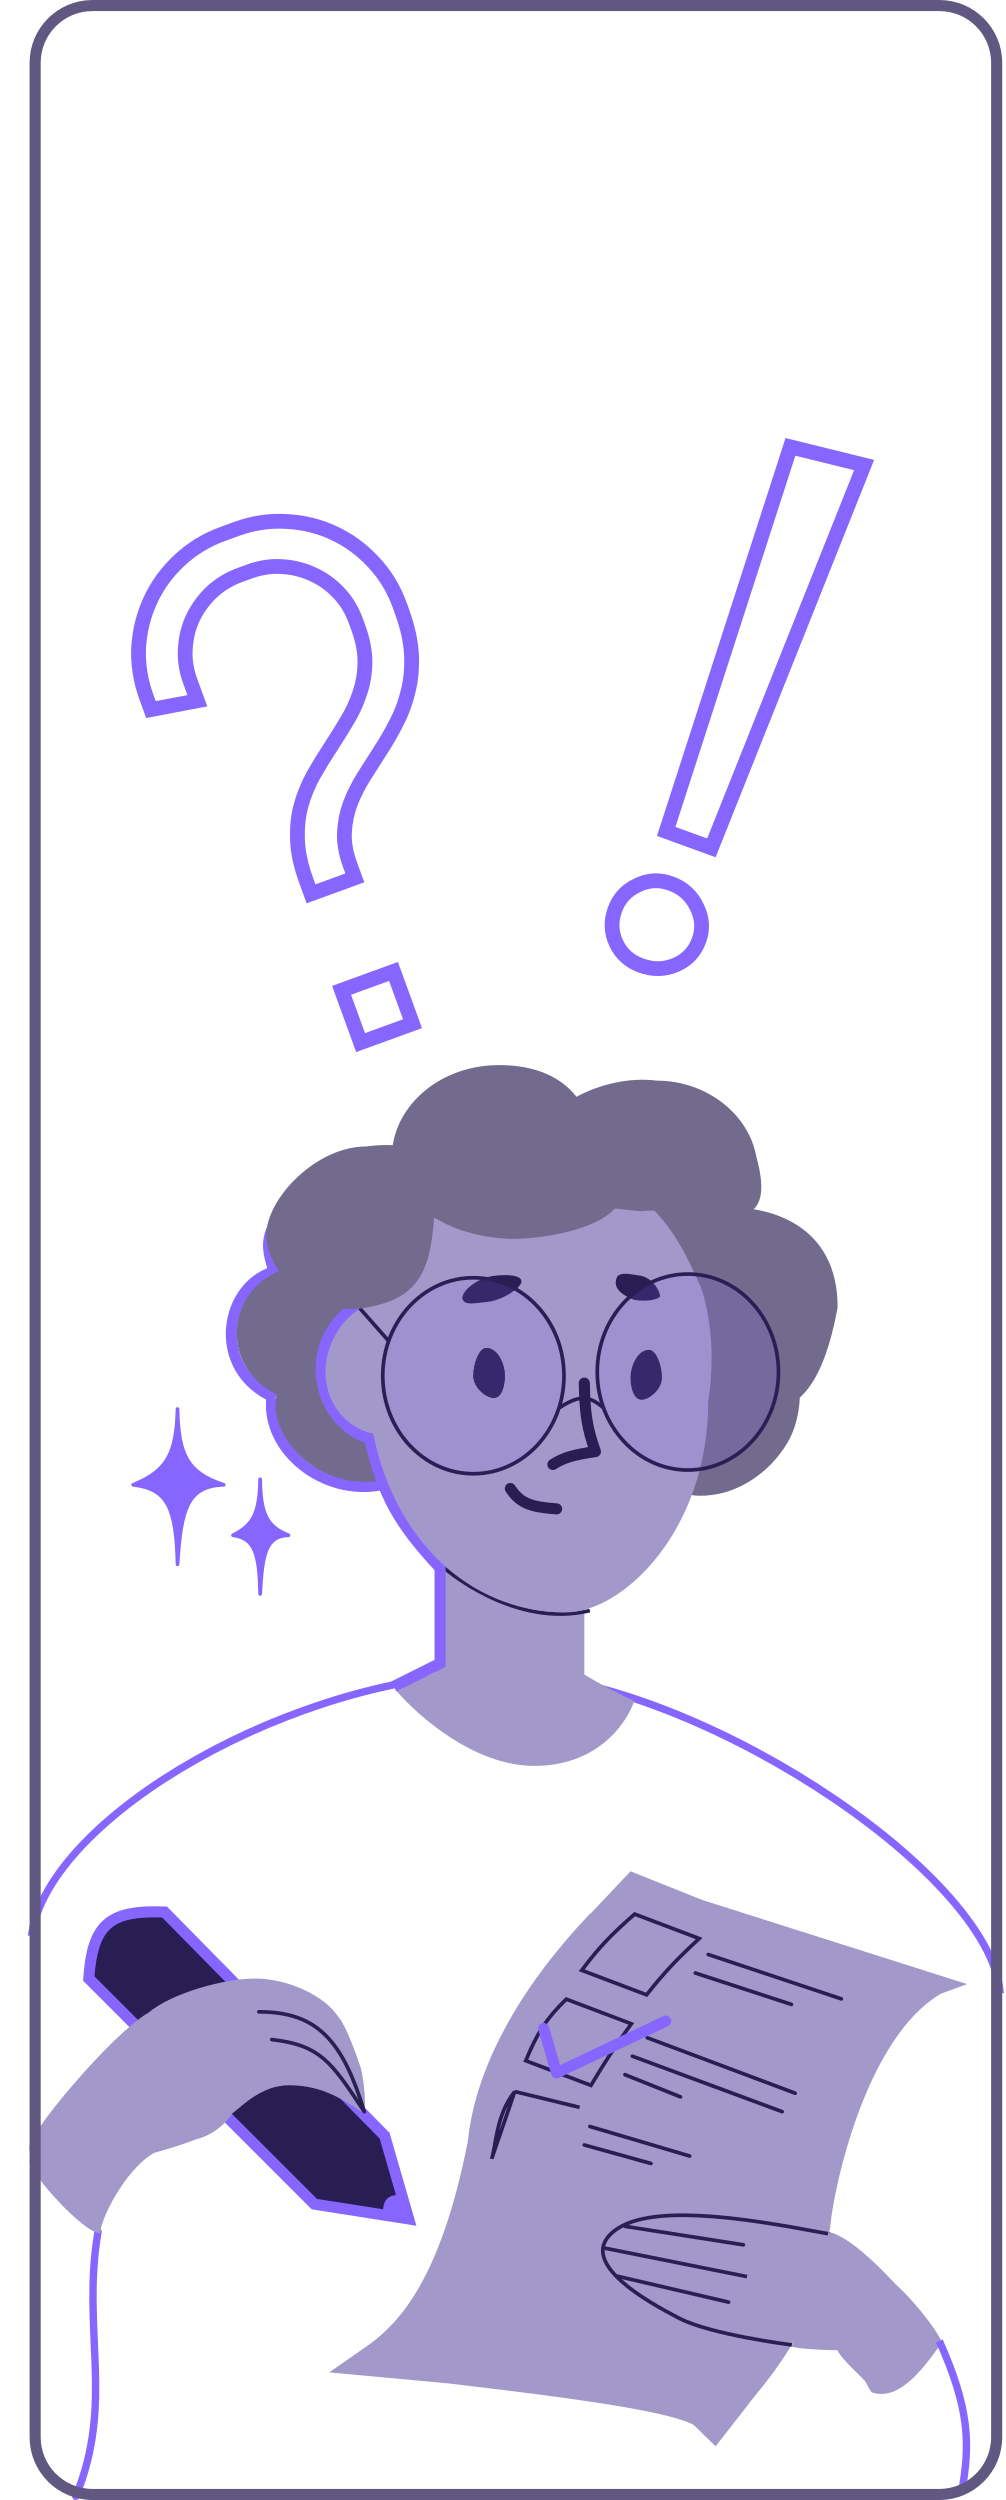
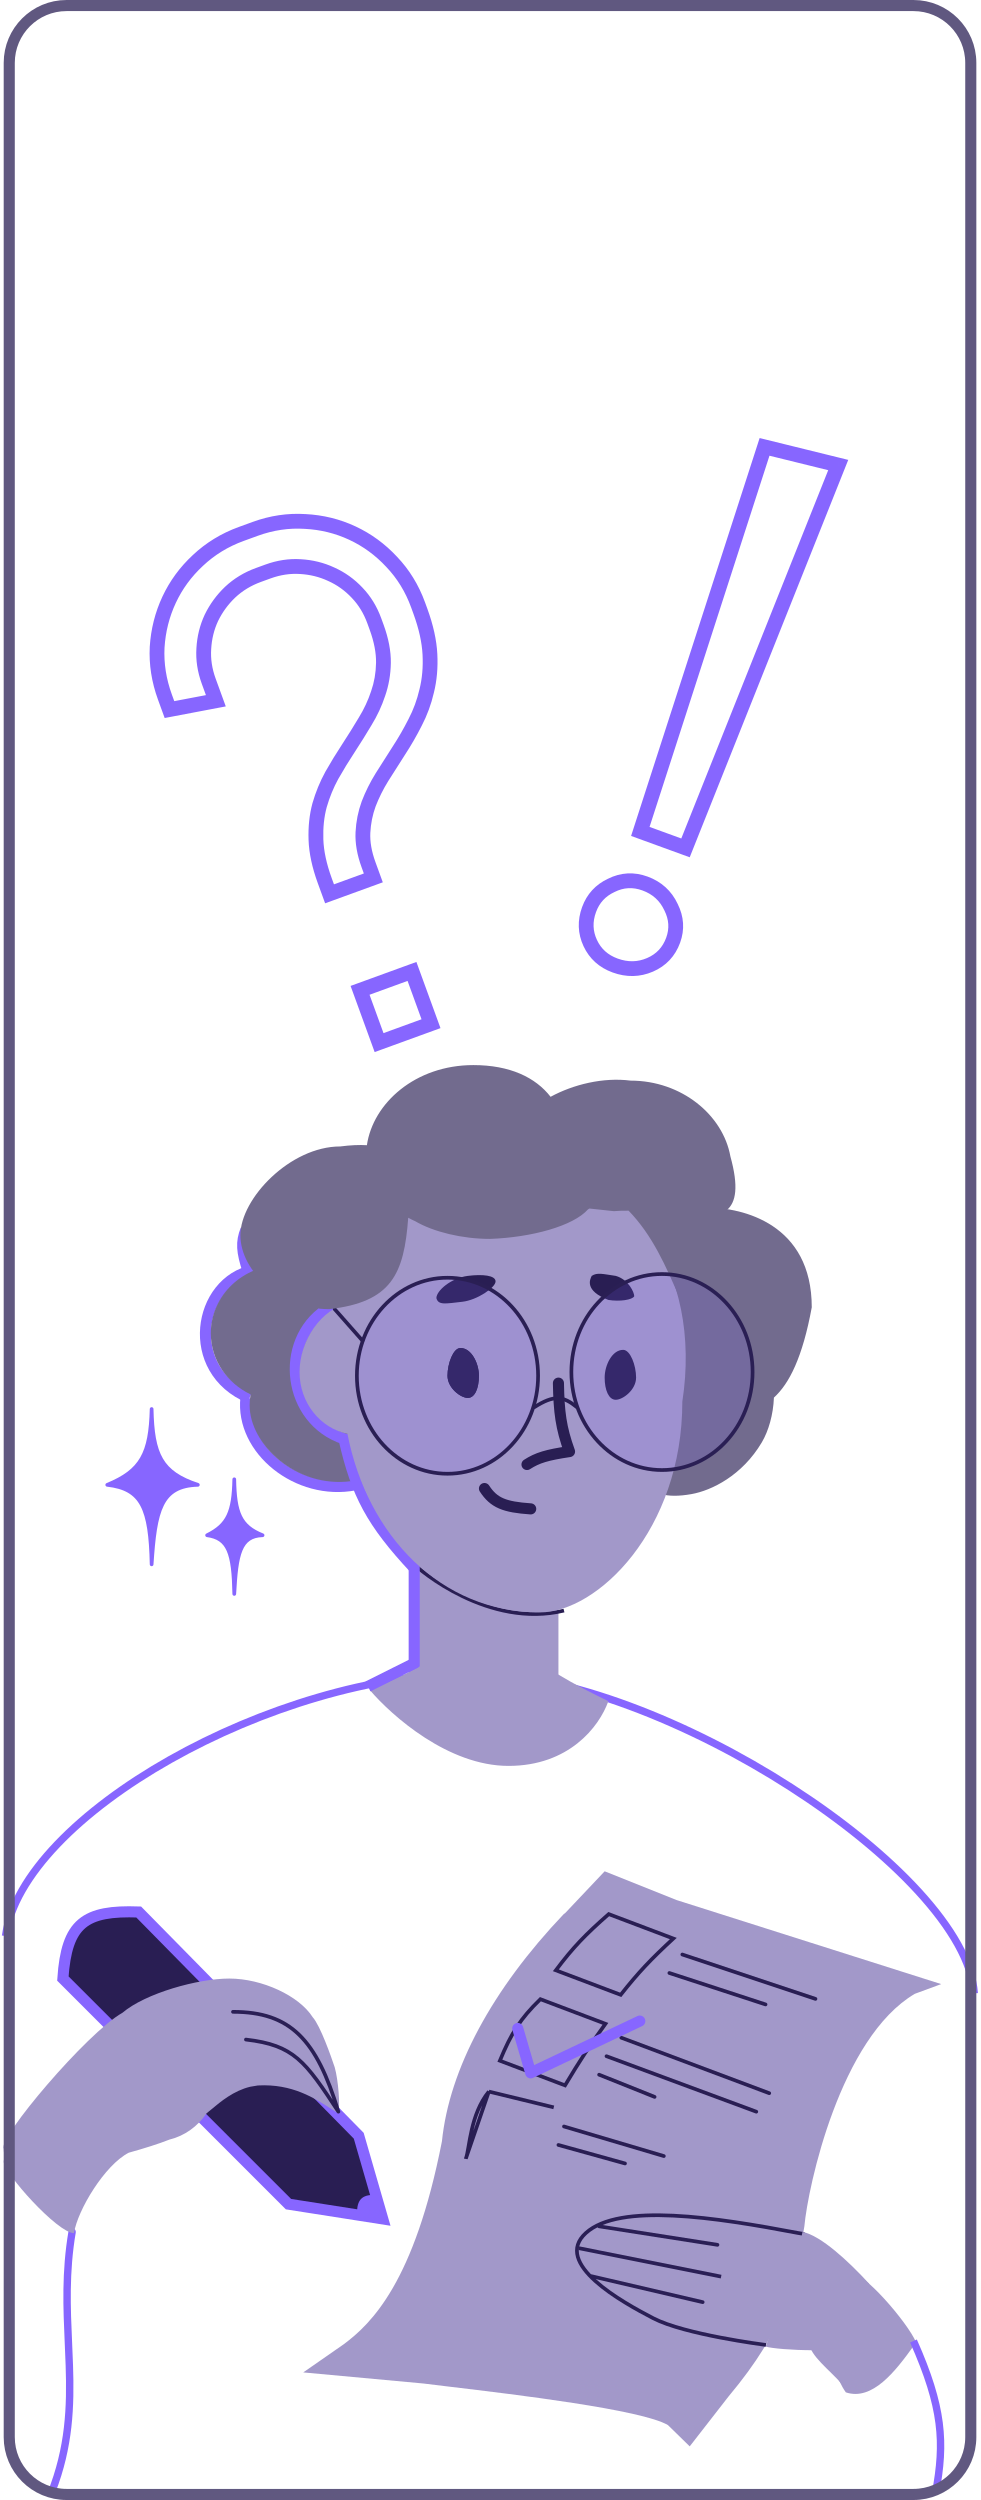
- <svg xmlns="http://www.w3.org/2000/svg" width="272" height="676" viewBox="0 0 272 676" fill="none">
-   <path d="M74 343.5C72.386 338.397 72.138 335.951 73.5 332.5" stroke="#8766FF" stroke-width="3" />
-   <path d="M103 401.5C87.5 404.5 72 392 73.5 378" stroke="#8766FF" stroke-width="3" />
-   <path d="M74.5 378C56.5 370.5 60.5 346.5 75.5 343.5" stroke="#8766FF" stroke-width="3" />
-   <path fill-rule="evenodd" clip-rule="evenodd" d="M216.267 377.907C220.401 374.166 224.017 367.043 226.5 353.5C226.5 331 207.941 326.5 198 326.5C188.059 326.5 185.5 340.5 189 354.5C190.059 358.734 190.427 362.446 190.658 365.677C184.934 373.497 180 384.839 180 390C180 398.284 180 406.5 194 404C199.414 403.033 207.682 399 213 390C214.817 386.925 216.092 382.509 216.267 377.907ZM102.911 362.28C102.97 361.694 103 361.1 103 360.5C103 350.283 94.27 342 83.5 342C72.73 342 64 350.283 64 360.5C64 367.736 68.379 374.002 74.76 377.042C74.589 378.006 74.5 378.994 74.5 380C74.5 390.493 87 402.5 102 400.5C113.322 400.5 116 390.493 116 380C116 371.929 110.57 365.033 102.911 362.28Z" fill="#726B8E" />
-   <path d="M119 424C107.601 411.748 103.4 404.099 100 389" stroke="#8766FF" stroke-width="3" />
-   <path d="M8.5 523.5C13 491 80.5 452.456 135 452.456C185.847 452.456 267.99 505.861 270.444 539H270.5" stroke="#8766FF" stroke-width="2" />
-   <rect x="119" y="416" width="39" height="45" fill="#A298C9" />
-   <ellipse cx="179" cy="325" rx="13" ry="10" fill="#726B8E" />
-   <path fill-rule="evenodd" clip-rule="evenodd" d="M44.5 517L104 577.5L110.5 600L85 596L24 535C23.5 523.5 29 514.5 44.5 517C44.5 517 44.5 517 44.5 517Z" fill="#291E53" />
-   <path d="M110 599.5C106.134 599.5 108 599 103.5 599C103.5 595.686 104.134 593.5 108 593.5C110 597 109 597.5 110 599.5Z" fill="#8766FF" />
-   <path d="M26.262 600.279C26.259 600.306 26.233 601.946 26.065 601.946" stroke="#EEEAFC" stroke-linecap="round" />
-   <path d="M26.5 603.5C22 630 31 649.5 20.5 675" stroke="#8766FF" stroke-width="2" stroke-linecap="round" />
-   <path d="M85 596L24 535C25.01 519.92 29.942 516.491 44.5 517L104 577.5L110.5 600L85 596Z" stroke="#8766FF" stroke-width="3" stroke-linecap="round" />
-   <path fill-rule="evenodd" clip-rule="evenodd" d="M74.641 564.26C75.345 564.168 76.043 564.051 76.734 563.909C86.046 563.406 92.028 567.297 97.01 570.537L97.01 570.538C97.516 570.867 98.012 571.189 98.5 571.5C99 569.475 98.5 562.475 97.5 558.975C96.587 556.237 93.591 547.687 91.555 545.456C87.877 539.644 77.829 535 69 535C60.559 535 46.331 538.953 40.09 544.268C30.576 549.596 6.234 578.352 8 581C8 581.901 8.17 582.762 8.48 583.552C8.172 583.784 8 584.093 8 584.5C8 587.538 22.582 603.839 27 603.839C27.991 597.559 35.36 585.392 41.817 582.091C46.047 580.912 49.955 579.686 52.812 578.546C56.929 577.547 60.475 574.966 62.851 571.439C63.26 571.128 63.735 570.73 64.272 570.28C66.627 568.307 70.181 565.331 74.641 564.26Z" fill="#A298C9" />
-   <path d="M254.716 633.395C254.481 633.725 254.242 634.058 254 634.395C249.102 641.217 242.863 649.278 235.716 646.895C233.216 643.395 231.716 637.985 231.716 634.395C231.716 630.805 234.126 615.395 237.716 615.395C239.716 613.395 252.5 628 254.716 633.395Z" fill="#A298C9" />
-   <path d="M254 633C262 651 262.5 660.5 260 674" stroke="#8766FF" stroke-width="2" />
-   <rect x="9.5" y="1.5" width="260" height="673" rx="15.5" stroke="#605880" stroke-width="3" />
-   <path fill-rule="evenodd" clip-rule="evenodd" d="M261.5 536.5L254.374 539.125C234.178 550.989 225.482 591.198 224.5 602C222 617.5 219.5 629.5 204 648L193.5 661.5L187.612 655.748C180.64 651.577 146.039 647.448 128.81 645.391C125.735 645.024 123.213 644.723 121.5 644.5L89 641.5L99.973 633.867C107.46 628.284 119.077 616.988 126.5 579L126.5 578.998C128.501 559.499 140.001 537.999 159.5 517.5C159.579 517.453 159.663 517.409 159.753 517.367L170.5 506L189.926 513.77L261.5 536.5Z" fill="#A298C9" />
-   <path d="M188 533.5L214 542" stroke="#291E53" stroke-linecap="round" stroke-linejoin="round" />
-   <path d="M175 551L215 566" stroke="#291E53" stroke-linecap="round" stroke-linejoin="round" />
-   <path d="M171 556L211.5 571" stroke="#291E53" stroke-linecap="round" stroke-linejoin="round" />
-   <path d="M169 561L184 567" stroke="#291E53" stroke-linecap="round" stroke-linejoin="round" />
-   <path d="M159.5 575L186.5 583" stroke="#291E53" stroke-linecap="round" stroke-linejoin="round" />
-   <path d="M158 580L176 585" stroke="#291E53" stroke-linecap="round" stroke-linejoin="round" />
-   <path d="M169 602L201 607" stroke="#2A1F55" stroke-linecap="round" stroke-linejoin="round" />
-   <path d="M167 615.5L197 622.5" stroke="#2A1F55" stroke-linecap="round" stroke-linejoin="round" />
-   <path d="M213.638 634.012C213.638 634.012 192.14 631.264 183.67 626.869C175.201 622.474 156.309 612.035 165.429 603.794C174.55 595.552 200.414 599.559 222.759 603.794L224 604" stroke="#2A1F55" stroke-linecap="square" stroke-linejoin="round" />
-   <path d="M70 544C85.5 544 92.591 551.437 98.5 571C89.499 557.306 86.5 553 73.5 551.5" stroke="#2A1F55" stroke-linecap="round" stroke-linejoin="round" />
-   <path d="M242 617.5C242 623.575 232.799 635.5 227 635.5C221.201 635.5 215.5 635 214 634.5C216.5 628.5 222.5 611.5 224 603.5C229 604.5 236.5 611.5 242 617.5Z" fill="#A298C9" />
-   <path d="M241.837 633.002C241.837 636.316 238.366 644.5 234.5 644.5C231.5 641 225.837 636.816 225.837 633.502C225.837 630.188 230.971 627.002 234.837 627.002C238.703 627.002 241.837 629.688 241.837 633.002Z" fill="#A298C9" />
-   <path d="M164 608L201.5 615.5" stroke="#2A1F55" stroke-linecap="square" stroke-linejoin="round" />
-   <path d="M157.298 532.767C161.983 526.527 165.286 523.119 171.604 517.574L189.066 524.181C182.945 529.84 179.647 533.31 174.834 539.403L157.298 532.767Z" stroke="#291E53" />
-   <path d="M142.159 557.215C145.264 549.743 147.659 545.879 153.12 540.58L170.711 547.236C166.177 553.5 163.713 557.331 159.786 563.884L142.159 557.215Z" stroke="#291E53" />
-   <path d="M139.185 565.56C136.677 568.632 135.372 572.432 134.577 575.827C134.197 577.452 133.936 578.973 133.714 580.27C133.698 580.361 133.683 580.451 133.667 580.54C133.439 581.867 133.239 583 132.964 583.686C132.962 583.691 132.962 583.693 132.962 583.693L139.185 565.56ZM139.185 565.56L156.736 569.829L139.185 565.56ZM132.962 583.693C132.962 583.693 132.962 583.693 132.962 583.693L132.962 583.693Z" stroke="#291E53" />
-   <path d="M191.5 528.5L227.5 540.5" stroke="#291E53" stroke-linecap="round" stroke-linejoin="round" />
-   <path d="M147 548.5L150.5 560.5L180 546.5" stroke="#8766FF" stroke-width="3" stroke-linecap="round" stroke-linejoin="round" />
-   <path d="M97.502 281.919L95.623 282.603L96.307 284.482L98.187 283.798L97.502 281.919ZM92.359 267.787L91.675 265.907L89.796 266.591L90.48 268.471L92.359 267.787ZM106.399 262.676L108.279 261.992L107.595 260.113L105.715 260.797L106.399 262.676ZM111.543 276.808L112.227 278.688L114.106 278.004L113.422 276.124L111.543 276.808ZM95.946 237.382L96.63 239.262L98.509 238.578L97.825 236.698L95.946 237.382ZM84.108 241.691L82.229 242.375L82.913 244.255L84.792 243.57L84.108 241.691ZM81.414 217.73L79.493 217.175L79.488 217.192L79.483 217.209L81.414 217.73ZM84.716 209.669L82.976 208.683L82.969 208.696L82.962 208.709L84.716 209.669ZM89.211 202.317L90.881 203.418L90.886 203.41L89.211 202.317ZM93.739 195.057L92.035 194.011L92.027 194.023L92.02 194.036L93.739 195.057ZM97.241 187.547L95.353 186.887L95.347 186.904L95.341 186.922L97.241 187.547ZM91.585 160.3L90.127 161.669L90.133 161.675L90.139 161.681L91.585 160.3ZM84.558 155.271L83.713 157.083L83.727 157.09L83.742 157.096L84.558 155.271ZM76.222 153.212L76.093 155.208L76.102 155.209L76.111 155.209L76.222 153.212ZM57.227 160.126L55.858 158.668L55.851 158.674L55.845 158.68L57.227 160.126ZM52.164 167.061L50.365 166.187L50.358 166.201L50.352 166.216L52.164 167.061ZM50.106 175.397L52.102 175.526L52.102 175.517L52.103 175.508L50.106 175.397ZM53.364 189.488L53.737 191.452L56.048 191.014L55.243 188.804L53.364 189.488ZM40.825 191.869L38.945 192.553L39.527 194.151L41.198 193.834L40.825 191.869ZM37.491 175L35.495 174.873L35.494 174.886L35.493 174.9L37.491 175ZM48.497 151.56L49.858 153.026L49.863 153.021L49.869 153.016L48.497 151.56ZM77.495 141.006L77.369 143.002L77.382 143.002L77.395 143.003L77.495 141.006ZM100.902 151.92L99.436 153.281L99.445 153.291L99.454 153.3L100.902 151.92ZM110.382 186.818L108.441 186.333L108.437 186.35L108.433 186.367L110.382 186.818ZM107.247 195.337L105.475 194.409L105.468 194.422L105.462 194.436L107.247 195.337ZM102.852 202.964L101.178 201.871L101.17 201.882L101.163 201.894L102.852 202.964ZM98.291 210.132L96.606 209.055L96.598 209.067L96.59 209.08L98.291 210.132ZM94.689 217.367L92.822 216.649L92.815 216.666L92.809 216.684L94.689 217.367ZM99.382 281.235L94.238 267.103L90.48 268.471L95.623 282.603L99.382 281.235ZM93.043 269.666L107.083 264.556L105.715 260.797L91.675 265.907L93.043 269.666ZM104.52 263.36L109.663 277.493L113.422 276.124L108.279 261.992L104.52 263.36ZM110.859 274.929L96.819 280.039L98.187 283.798L112.227 278.688L110.859 274.929ZM95.262 235.503L83.424 239.812L84.792 243.57L96.63 239.262L95.262 235.503ZM85.987 241.007L84.685 237.428L80.926 238.796L82.229 242.375L85.987 241.007ZM84.685 237.428C83.268 233.536 82.535 230.051 82.431 226.958L78.434 227.091C78.555 230.706 79.403 234.613 80.926 238.796L84.685 237.428ZM82.431 226.958C82.325 223.775 82.637 220.877 83.345 218.251L79.483 217.209C78.658 220.268 78.316 223.567 78.434 227.091L82.431 226.958ZM83.336 218.285C84.125 215.555 85.171 213.005 86.47 210.629L82.962 208.709C81.515 211.352 80.36 214.175 79.493 217.175L83.336 218.285ZM86.456 210.655C87.869 208.162 89.344 205.75 90.881 203.418L87.541 201.217C85.953 203.625 84.432 206.114 82.976 208.683L86.456 210.655ZM90.886 203.41C92.501 200.935 94.026 198.491 95.459 196.079L92.02 194.036C90.617 196.397 89.123 198.793 87.536 201.224L90.886 203.41ZM95.444 196.104C97.001 193.567 98.235 190.923 99.141 188.173L95.341 186.922C94.536 189.367 93.435 191.73 92.035 194.011L95.444 196.104ZM99.129 188.208C100.121 185.374 100.635 182.387 100.682 179.258L96.682 179.199C96.642 181.921 96.196 184.48 95.353 186.887L99.129 188.208ZM100.682 179.258C100.73 176.034 100.054 172.582 98.723 168.925L94.964 170.293C96.172 173.611 96.721 176.572 96.682 179.199L100.682 179.258ZM98.723 168.925L98.088 167.182L94.33 168.55L94.964 170.293L98.723 168.925ZM98.088 167.182C96.932 164.004 95.249 161.24 93.031 158.918L90.139 161.681C91.948 163.575 93.349 165.854 94.33 168.55L98.088 167.182ZM93.043 158.931C90.829 156.574 88.271 154.74 85.374 153.445L83.742 157.096C86.141 158.169 88.267 159.688 90.127 161.669L93.043 158.931ZM85.403 153.458C82.576 152.14 79.547 151.395 76.334 151.215L76.111 155.209C78.838 155.362 81.366 155.989 83.713 157.083L85.403 153.458ZM76.352 151.217C73.147 151.009 69.948 151.497 66.77 152.654L68.138 156.413C70.834 155.432 73.48 155.039 76.093 155.208L76.352 151.217ZM66.77 152.654L64.201 153.589L65.569 157.348L68.138 156.413L66.77 152.654ZM64.201 153.589C61.023 154.746 58.234 156.437 55.858 158.668L58.596 161.584C60.557 159.742 62.873 158.329 65.569 157.348L64.201 153.589ZM55.845 158.68C53.566 160.858 51.737 163.363 50.365 166.187L53.963 167.935C55.126 165.541 56.672 163.423 58.609 161.572L55.845 158.68ZM50.352 166.216C49.033 169.043 48.289 172.072 48.109 175.285L52.103 175.508C52.255 172.781 52.883 170.253 53.977 167.906L50.352 166.216ZM48.11 175.267C47.903 178.472 48.391 181.671 49.547 184.849L53.306 183.481C52.325 180.786 51.933 178.139 52.102 175.526L48.11 175.267ZM49.547 184.849L51.485 190.172L55.243 188.804L53.306 183.481L49.547 184.849ZM52.991 187.523L40.452 189.904L41.198 193.834L53.737 191.452L52.991 187.523ZM42.704 191.185L41.468 187.79L37.709 189.158L38.945 192.553L42.704 191.185ZM41.468 187.79C39.929 183.562 39.276 179.337 39.488 175.1L35.493 174.9C35.252 179.696 35.998 184.454 37.709 189.158L41.468 187.79ZM39.487 175.126C39.759 170.829 40.778 166.802 42.537 163.029L38.912 161.338C36.935 165.576 35.798 170.093 35.495 174.873L39.487 175.126ZM42.537 163.029C44.293 159.263 46.728 155.931 49.858 153.026L47.136 150.094C43.637 153.343 40.891 157.093 38.912 161.338L42.537 163.029ZM49.869 153.016C53.018 150.048 56.691 147.796 60.91 146.261L59.542 142.502C54.828 144.218 50.683 146.752 47.125 150.105L49.869 153.016ZM60.91 146.261L64.672 144.891L63.304 141.133L59.542 142.502L60.91 146.261ZM64.672 144.891C68.891 143.356 73.118 142.732 77.369 143.002L77.622 139.01C72.795 138.704 68.017 139.417 63.304 141.133L64.672 144.891ZM77.395 143.003C81.66 143.217 85.667 144.204 89.433 145.96L91.124 142.335C86.879 140.355 82.364 139.248 77.596 139.008L77.395 143.003ZM89.433 145.96C93.199 147.716 96.531 150.152 99.436 153.281L102.367 150.559C99.119 147.06 95.368 144.314 91.124 142.335L89.433 145.96ZM99.454 153.3C102.393 156.383 104.632 160.022 106.168 164.241L109.926 162.873C108.211 158.16 105.686 154.041 102.349 150.54L99.454 153.3ZM106.168 164.241L106.802 165.985L110.561 164.617L109.926 162.873L106.168 164.241ZM106.802 165.985C108.288 170.066 109.091 173.747 109.257 177.04L113.252 176.838C113.061 173.056 112.148 168.977 110.561 164.617L106.802 165.985ZM109.257 177.04C109.428 180.405 109.149 183.499 108.441 186.333L112.322 187.302C113.137 184.04 113.44 180.547 113.252 176.838L109.257 177.04ZM108.433 186.367C107.77 189.233 106.783 191.912 105.475 194.409L109.019 196.265C110.49 193.455 111.593 190.454 112.33 187.268L108.433 186.367ZM105.462 194.436C104.166 197.001 102.738 199.48 101.178 201.871L104.527 204.057C106.169 201.542 107.671 198.935 109.032 196.238L105.462 194.436ZM101.163 201.894C99.624 204.323 98.105 206.71 96.606 209.055L99.976 211.21C101.478 208.86 103 206.468 104.542 204.034L101.163 201.894ZM96.59 209.08C95.086 211.509 93.829 214.032 92.822 216.649L96.555 218.086C97.471 215.707 98.615 213.407 99.991 211.185L96.59 209.08ZM92.809 216.684C91.839 219.351 91.284 222.126 91.141 225.003L95.136 225.201C95.26 222.716 95.737 220.335 96.568 218.051L92.809 216.684ZM91.141 225.003C90.993 228.005 91.558 231.175 92.764 234.488L96.523 233.12C95.457 230.192 95.02 227.561 95.136 225.201L91.141 225.003ZM92.764 234.488L94.067 238.066L97.825 236.698L96.523 233.12L92.764 234.488Z" fill="#8766FF" />
-   <path d="M213.733 120.836L214.212 118.895L212.403 118.449L211.83 120.222L213.733 120.836ZM233.656 125.746L235.513 126.487L236.364 124.354L234.134 123.804L233.656 125.746ZM192.36 229.265L191.676 231.145L193.499 231.808L194.217 230.006L192.36 229.265ZM180.144 224.819L178.24 224.204L177.648 226.039L179.46 226.698L180.144 224.819ZM172.279 239.409L173.125 241.222L173.15 241.21L173.176 241.197L172.279 239.409ZM188.442 245.292L186.629 246.137L186.641 246.163L186.654 246.188L188.442 245.292ZM182.764 260.891L183.558 262.727L182.764 260.891ZM166.602 255.008L164.789 255.853L166.602 255.008ZM213.255 122.778L233.177 127.688L234.134 123.804L214.212 118.895L213.255 122.778ZM231.798 125.005L190.502 228.524L194.217 230.006L235.513 126.487L231.798 125.005ZM193.044 227.386L180.828 222.94L179.46 226.698L191.676 231.145L193.044 227.386ZM182.047 225.434L215.637 121.451L211.83 120.222L178.24 224.204L182.047 225.434ZM168.159 246.636C169.072 244.128 170.699 242.353 173.125 241.222L171.434 237.596C168.049 239.175 165.677 241.761 164.4 245.268L168.159 246.636ZM173.176 241.197C175.629 239.966 178.099 239.825 180.72 240.779L182.088 237.02C178.444 235.694 174.831 235.892 171.383 237.621L173.176 241.197ZM180.72 240.779C183.491 241.787 185.424 243.553 186.629 246.137L190.255 244.447C188.591 240.878 185.832 238.383 182.088 237.02L180.72 240.779ZM186.654 246.188C187.896 248.665 188.041 251.073 187.141 253.545L190.9 254.913C192.189 251.37 191.948 247.82 190.23 244.395L186.654 246.188ZM187.141 253.545C186.187 256.165 184.491 257.966 181.971 259.055L183.558 262.727C187.099 261.197 189.574 258.556 190.9 254.913L187.141 253.545ZM181.971 259.055C179.435 260.15 176.821 260.217 174.016 259.197L172.648 262.955C176.359 264.306 180.033 264.249 183.558 262.727L181.971 259.055ZM174.016 259.197C171.36 258.23 169.535 256.566 168.414 254.163L164.789 255.853C166.378 259.26 169.04 261.642 172.648 262.955L174.016 259.197ZM168.414 254.163C167.294 251.759 167.192 249.292 168.159 246.636L164.4 245.268C163.087 248.876 163.2 252.446 164.789 255.853L168.414 254.163Z" fill="#8766FF" />
-   <path d="M70.347 400C70.16 408.899 68.659 412.333 63 415.131C68.762 415.914 70.143 419.815 70.347 431C70.931 420.225 71.857 415.325 78 415.131C71.914 412.71 70.505 409.097 70.347 400Z" fill="#8766FF" stroke="#8766FF" stroke-linecap="round" stroke-linejoin="round" />
-   <path d="M48 381C47.695 393.057 45.244 397.709 36 401.5C45.412 402.561 47.667 407.846 48 423C48.953 408.401 50.467 401.763 60.5 401.5C50.559 398.221 48.258 393.325 48 381Z" fill="#8766FF" stroke="#8766FF" stroke-linecap="round" stroke-linejoin="round" />
-   <path d="M118.5 422.5C120.422 424.655 139.262 440.41 159.5 435.5" stroke="#291E53" />
-   <path d="M119 421V456" stroke="#8766FF" stroke-width="3" />
-   <path d="M171.5 460C169 467 160.792 477.5 144.5 477.5C128.208 477.5 113.001 464 107 457C137.499 444 122.207 444 138.499 444C154.791 444 138.499 444 171.5 460Z" fill="#A298C9" />
-   <path d="M106.5 456L119.5 449.5" stroke="#8766FF" stroke-width="3" />
-   <path d="M101.5 389.5C85.5 385.5 82 364.5 94 355" stroke="#8766FF" stroke-width="3" />
-   <path d="M98.5 355H93" stroke="#8766FF" stroke-width="3" />
-   <path fill-rule="evenodd" clip-rule="evenodd" d="M152.97 436C168.5 436 191.5 413.794 191.5 379C197 343.5 177.48 315 146 315C121.138 315 106.543 329.163 101.505 352.257C93.853 353.844 88 362.513 88 371C88 379.279 93.57 386.176 100.946 387.691C106.321 415.27 126.219 436 152.97 436Z" fill="#A298C9" />
-   <path d="M136.5 372C136.5 375.314 135.433 378 133.5 378C131.567 378 128 375.314 128 372C128 368.686 129.567 364.5 131.5 364.5C134.5 364.5 136.5 368.686 136.5 372Z" fill="#291E53" />
-   <path d="M136.5 372C136.5 375.314 135.433 378 133.5 378C131.567 378 128 375.314 128 372C128 368.686 129.567 364.5 131.5 364.5C134.5 364.5 136.5 368.686 136.5 372Z" fill="#291E53" />
-   <path d="M170.5 372.5C170.5 375.814 171.567 378.5 173.5 378.5C175.433 378.5 179 375.814 179 372.5C179 369.186 177.433 365 175.5 365C172.5 365 170.5 369.186 170.5 372.5Z" fill="#291E53" />
-   <path d="M141 346.5C141 348.157 136 351.556 132 352C127.5 352.5 125.5 353 125 351C125 349 129 345.562 133.5 345C137.5 344.5 141 344.843 141 346.5Z" fill="#291E53" />
-   <path d="M178.5 350.5C178 351.5 174.5 352 171.5 351.5C165 349 166.5 346 167 345C168.5 344 170 344.5 173.5 345C177 346 178.5 349.5 178.5 350.5Z" fill="#291E53" />
-   <path d="M158 374C158.142 381.887 158.667 386.023 161 392.5C154.892 393.413 152.328 394.167 149.5 396" stroke="#291E53" stroke-width="3" stroke-linecap="round" stroke-linejoin="round" />
-   <path d="M138 402.5C140.534 406.38 143.367 407.513 150.5 408" stroke="#291E53" stroke-width="3" stroke-linecap="round" stroke-linejoin="round" />
-   <path d="M152.5 372C152.5 386.672 141.495 398.5 128 398.5C114.505 398.5 103.5 386.672 103.5 372C103.5 357.328 114.505 345.5 128 345.5C141.495 345.5 152.5 357.328 152.5 372Z" fill="#8766FF" fill-opacity="0.14" stroke="#2A1F54" />
-   <path d="M151.5 380.5C156.838 377.101 159.264 377.469 163 380.5M97.5 354L105 362.5" stroke="#291E53" stroke-linecap="round" stroke-linejoin="round" />
-   <path fill-rule="evenodd" clip-rule="evenodd" d="M165.985 327.028C166.119 326.948 166.25 326.867 166.38 326.786C168.36 327.017 170.558 327.251 173 327.5C174.304 327.385 175.634 327.349 176.975 327.37C183.382 333.988 186.99 342.149 190.98 351.5C198.16 351.5 203.98 337.127 203.98 330.5C203.98 329.369 203.811 328.275 203.494 327.237C206.052 325.131 206.755 320.851 204.5 312.699C202.5 301.5 191.307 292.199 177.5 292.199C170.12 291.245 161.987 293.248 155.881 296.575C151.815 291.337 144.887 288 135 288C119.299 288 107.863 298.299 106.207 309.663C104.186 309.541 101.805 309.64 99 310C85.5 310 72 324.059 72 334C72 343.941 83.297 354 96 354C112.86 352.073 116.261 344.577 117.382 329.276C117.991 329.61 118.621 329.924 119.269 330.217C124.222 333.114 131.98 335 139.5 335C150.749 334.598 161.999 331.518 165.985 327.028Z" fill="#726B8E" />
-   <path d="M210.5 371C210.5 385.672 199.495 397.5 186 397.5C172.505 397.5 161.5 385.672 161.5 371C161.5 356.328 172.505 344.5 186 344.5C199.495 344.5 210.5 356.328 210.5 371Z" fill="#8766FF" fill-opacity="0.14" stroke="#2A1F54" />
+ <svg xmlns="http://www.w3.org/2000/svg" width="265" height="676" viewBox="0 0 265 676" fill="none">
+   <path fill-rule="evenodd" clip-rule="evenodd" d="M20.486 603.667C20.578 603.123 20.212 602.607 19.667 602.514C19.123 602.422 18.607 602.788 18.514 603.333C16.644 614.348 17.083 624.186 17.505 633.628L17.505 633.628C17.595 635.654 17.685 637.661 17.75 639.658C18.118 650.796 17.757 661.699 12.827 674H14.977C19.78 661.62 20.113 650.61 19.749 639.592C19.682 637.554 19.592 635.519 19.501 633.476L19.501 633.476C19.081 624.045 18.654 614.453 20.486 603.667ZM13.523 676H13.477C13.492 676 13.507 676 13.523 676Z" fill="#8766FF" />
+   <path d="M67 343.5C65.386 338.397 65.138 335.951 66.5 332.5" stroke="#8766FF" stroke-width="3" />
+   <path d="M96 401.5C80.5 404.5 65 392 66.5 378" stroke="#8766FF" stroke-width="3" />
+   <path d="M67.5 378C49.5 370.5 53.5 346.5 68.5 343.5" stroke="#8766FF" stroke-width="3" />
+   <path fill-rule="evenodd" clip-rule="evenodd" d="M209.267 377.907C213.401 374.166 217.017 367.043 219.5 353.5C219.5 331 200.941 326.5 191 326.5C181.059 326.5 178.5 340.5 182 354.5C183.059 358.734 183.427 362.446 183.658 365.677C177.934 373.497 173 384.839 173 390C173 398.284 173 406.5 187 404C192.414 403.033 200.682 399 206 390C207.817 386.925 209.092 382.509 209.267 377.907ZM95.911 362.28C95.97 361.694 96 361.1 96 360.5C96 350.283 87.27 342 76.5 342C65.73 342 57 350.283 57 360.5C57 367.736 61.379 374.002 67.76 377.042C67.589 378.006 67.5 378.994 67.5 380C67.5 390.493 80 402.5 95 400.5C106.322 400.5 109 390.493 109 380C109 371.929 103.57 365.033 95.911 362.28Z" fill="#726B8E" />
+   <path d="M112 424C100.601 411.748 96.4 404.099 93 389" stroke="#8766FF" stroke-width="3" />
+   <path d="M1.5 523.5C6 491 73.5 452.456 128 452.456C178.847 452.456 260.99 505.861 263.444 539H263.5" stroke="#8766FF" stroke-width="2" />
+   <rect x="112" y="416" width="39" height="45" fill="#A298C9" />
+   <ellipse cx="172" cy="325" rx="13" ry="10" fill="#726B8E" />
+   <path fill-rule="evenodd" clip-rule="evenodd" d="M37.5 517L97 577.5L103.5 600L78 596L17 535C16.5 523.5 22 514.5 37.5 517C37.5 517 37.5 517 37.5 517Z" fill="#291E53" />
+   <path d="M103 599.5C99.134 599.5 101 599 96.5 599C96.5 595.686 97.134 593.5 101 593.5C103 597 102 597.5 103 599.5Z" fill="#8766FF" />
+   <path d="M19.262 600.279C19.259 600.306 19.233 601.946 19.065 601.946" stroke="#EEEAFC" stroke-linecap="round" />
+   <path d="M78 596L17 535C18.01 519.92 22.942 516.491 37.5 517L97 577.5L103.5 600L78 596Z" stroke="#8766FF" stroke-width="3" stroke-linecap="round" />
+   <path fill-rule="evenodd" clip-rule="evenodd" d="M67.641 564.26C68.345 564.168 69.043 564.051 69.734 563.909C79.046 563.406 85.028 567.297 90.01 570.537L90.01 570.538C90.516 570.867 91.012 571.189 91.5 571.5C92 569.475 91.5 562.475 90.5 558.975C89.587 556.237 86.591 547.687 84.555 545.456C80.877 539.644 70.829 535 62 535C53.559 535 39.331 538.953 33.09 544.268C23.576 549.596 -0.766 578.352 1 581C1 581.901 1.17 582.762 1.48 583.552C1.172 583.784 1 584.093 1 584.5C1 587.538 15.582 603.839 20 603.839C20.991 597.559 28.36 585.392 34.817 582.091C39.047 580.912 42.955 579.686 45.812 578.546C49.929 577.547 53.475 574.966 55.851 571.439C56.26 571.128 56.735 570.73 57.272 570.28C59.627 568.307 63.181 565.331 67.641 564.26Z" fill="#A298C9" />
+   <path d="M247.716 633.395C247.481 633.725 247.242 634.058 247 634.395C242.102 641.217 235.863 649.278 228.716 646.895C226.216 643.395 224.716 637.985 224.716 634.395C224.716 630.805 227.126 615.395 230.716 615.395C232.716 613.395 245.5 628 247.716 633.395Z" fill="#A298C9" />
+   <path d="M247 633C255 651 255.5 660.5 253 674" stroke="#8766FF" stroke-width="2" />
+   <path fill-rule="evenodd" clip-rule="evenodd" d="M254.5 536.5L247.374 539.125C227.178 550.989 218.482 591.198 217.5 602C215 617.5 212.5 629.5 197 648L186.5 661.5L180.612 655.748C173.64 651.577 139.039 647.448 121.81 645.391C118.735 645.024 116.213 644.723 114.5 644.5L82 641.5L92.973 633.867C100.46 628.284 112.077 616.988 119.5 579L119.5 578.998C121.501 559.499 133.001 537.999 152.5 517.5C152.579 517.453 152.663 517.409 152.753 517.367L163.5 506L182.926 513.77L254.5 536.5Z" fill="#A298C9" />
+   <path d="M181 533.5L207 542" stroke="#291E53" stroke-linecap="round" stroke-linejoin="round" />
+   <path d="M168 551L208 566" stroke="#291E53" stroke-linecap="round" stroke-linejoin="round" />
+   <path d="M164 556L204.5 571" stroke="#291E53" stroke-linecap="round" stroke-linejoin="round" />
+   <path d="M162 561L177 567" stroke="#291E53" stroke-linecap="round" stroke-linejoin="round" />
+   <path d="M162 602L194 607" stroke="#2A1F55" stroke-linecap="round" stroke-linejoin="round" />
+   <path d="M160 615.5L190 622.5" stroke="#2A1F55" stroke-linecap="round" stroke-linejoin="round" />
+   <path d="M206.638 634.012C206.638 634.012 185.14 631.264 176.67 626.869C168.201 622.474 149.309 612.035 158.429 603.794C167.55 595.552 193.414 599.559 215.759 603.794L217 604" stroke="#2A1F55" stroke-linecap="square" stroke-linejoin="round" />
+   <path d="M63 544C78.5 544 85.591 551.437 91.5 571C82.499 557.306 79.5 553 66.5 551.5" stroke="#2A1F55" stroke-linecap="round" stroke-linejoin="round" />
+   <path d="M235 617.5C235 623.575 225.799 635.5 220 635.5C214.201 635.5 208.5 635 207 634.5C209.5 628.5 215.5 611.5 217 603.5C222 604.5 229.5 611.5 235 617.5Z" fill="#A298C9" />
+   <path d="M234.837 633.002C234.837 636.316 231.366 644.5 227.5 644.5C224.5 641 218.837 636.816 218.837 633.502C218.837 630.188 223.971 627.002 227.837 627.002C231.703 627.002 234.837 629.688 234.837 633.002Z" fill="#A298C9" />
+   <path d="M157 608L194.5 615.5" stroke="#2A1F55" stroke-linecap="square" stroke-linejoin="round" />
+   <path d="M150.298 532.767C154.983 526.527 158.286 523.119 164.604 517.574L182.066 524.181C175.945 529.84 172.647 533.31 167.834 539.403L150.298 532.767Z" stroke="#291E53" />
+   <path d="M135.159 557.215C138.264 549.743 140.659 545.879 146.12 540.58L163.711 547.236C159.177 553.5 156.713 557.331 152.786 563.884L135.159 557.215Z" stroke="#291E53" />
+   <path d="M184.5 528.5L220.5 540.5" stroke="#291E53" stroke-linecap="round" stroke-linejoin="round" />
+   <path d="M140 548.5L143.5 560.5L173 546.5" stroke="#8766FF" stroke-width="3" stroke-linecap="round" stroke-linejoin="round" />
+   <path d="M102.503 281.919L100.623 282.603L101.307 284.482L103.187 283.798L102.503 281.919ZM97.359 267.787L96.675 265.907L94.796 266.591L95.48 268.471L97.359 267.787ZM111.399 262.676L113.279 261.992L112.595 260.113L110.715 260.797L111.399 262.676ZM116.543 276.808L117.227 278.688L119.106 278.004L118.422 276.124L116.543 276.808ZM100.946 237.382L101.63 239.262L103.509 238.578L102.825 236.698L100.946 237.382ZM89.108 241.691L87.229 242.375L87.913 244.255L89.792 243.57L89.108 241.691ZM86.414 217.73L84.493 217.175L84.488 217.192L84.483 217.209L86.414 217.73ZM89.716 209.669L87.976 208.683L87.969 208.696L87.962 208.709L89.716 209.669ZM94.211 202.317L95.881 203.418L95.886 203.41L94.211 202.317ZM98.739 195.057L97.035 194.011L97.027 194.023L97.02 194.036L98.739 195.057ZM102.241 187.547L100.353 186.887L100.347 186.904L100.342 186.922L102.241 187.547ZM96.585 160.3L95.127 161.669L95.133 161.675L95.139 161.681L96.585 160.3ZM89.558 155.271L88.713 157.083L88.727 157.09L88.742 157.096L89.558 155.271ZM81.222 153.212L81.093 155.208L81.102 155.209L81.111 155.209L81.222 153.212ZM62.227 160.126L60.858 158.668L60.851 158.674L60.845 158.68L62.227 160.126ZM57.164 167.061L55.365 166.187L55.358 166.201L55.352 166.216L57.164 167.061ZM55.106 175.397L57.102 175.526L57.102 175.517L57.103 175.508L55.106 175.397ZM58.364 189.488L58.737 191.452L61.048 191.014L60.243 188.804L58.364 189.488ZM45.825 191.869L43.945 192.553L44.527 194.151L46.198 193.834L45.825 191.869ZM42.491 175L40.495 174.873L40.494 174.886L40.493 174.9L42.491 175ZM53.497 151.56L54.858 153.026L54.863 153.021L54.869 153.016L53.497 151.56ZM82.495 141.006L82.369 143.002L82.382 143.002L82.395 143.003L82.495 141.006ZM105.902 151.92L104.436 153.281L104.445 153.291L104.454 153.3L105.902 151.92ZM115.382 186.818L113.441 186.333L113.437 186.35L113.433 186.367L115.382 186.818ZM112.247 195.337L110.475 194.409L110.468 194.422L110.462 194.436L112.247 195.337ZM107.852 202.964L106.178 201.871L106.17 201.882L106.163 201.894L107.852 202.964ZM103.291 210.132L101.606 209.055L101.598 209.067L101.59 209.08L103.291 210.132ZM99.689 217.367L97.822 216.649L97.815 216.666L97.809 216.684L99.689 217.367ZM104.382 281.235L99.238 267.103L95.48 268.471L100.623 282.603L104.382 281.235ZM98.043 269.666L112.083 264.556L110.715 260.797L96.675 265.907L98.043 269.666ZM109.52 263.36L114.663 277.493L118.422 276.124L113.279 261.992L109.52 263.36ZM115.859 274.929L101.819 280.039L103.187 283.798L117.227 278.688L115.859 274.929ZM100.262 235.503L88.424 239.812L89.792 243.57L101.63 239.262L100.262 235.503ZM90.987 241.007L89.685 237.428L85.926 238.796L87.229 242.375L90.987 241.007ZM89.685 237.428C88.268 233.536 87.535 230.051 87.431 226.958L83.434 227.091C83.555 230.706 84.403 234.613 85.926 238.796L89.685 237.428ZM87.431 226.958C87.325 223.775 87.637 220.877 88.345 218.251L84.483 217.209C83.658 220.268 83.316 223.567 83.434 227.091L87.431 226.958ZM88.336 218.285C89.125 215.555 90.171 213.005 91.47 210.629L87.962 208.709C86.515 211.352 85.36 214.175 84.493 217.175L88.336 218.285ZM91.456 210.655C92.869 208.162 94.344 205.75 95.881 203.418L92.541 201.217C90.953 203.625 89.432 206.114 87.976 208.683L91.456 210.655ZM95.886 203.41C97.501 200.935 99.026 198.491 100.459 196.079L97.02 194.036C95.617 196.397 94.123 198.793 92.536 201.224L95.886 203.41ZM100.444 196.104C102.001 193.567 103.235 190.923 104.141 188.173L100.342 186.922C99.536 189.367 98.435 191.73 97.035 194.011L100.444 196.104ZM104.129 188.208C105.121 185.374 105.635 182.387 105.682 179.258L101.682 179.199C101.642 181.921 101.196 184.48 100.353 186.887L104.129 188.208ZM105.682 179.258C105.73 176.034 105.054 172.582 103.723 168.925L99.964 170.293C101.172 173.611 101.721 176.572 101.682 179.199L105.682 179.258ZM103.723 168.925L103.088 167.182L99.33 168.55L99.964 170.293L103.723 168.925ZM103.088 167.182C101.932 164.004 100.249 161.24 98.031 158.918L95.139 161.681C96.948 163.575 98.349 165.854 99.33 168.55L103.088 167.182ZM98.043 158.931C95.829 156.574 93.271 154.74 90.374 153.445L88.742 157.096C91.141 158.169 93.267 159.688 95.127 161.669L98.043 158.931ZM90.403 153.458C87.576 152.14 84.547 151.395 81.334 151.215L81.111 155.209C83.838 155.362 86.366 155.989 88.713 157.083L90.403 153.458ZM81.352 151.217C78.147 151.009 74.948 151.497 71.77 152.654L73.138 156.413C75.834 155.432 78.48 155.039 81.093 155.208L81.352 151.217ZM71.77 152.654L69.201 153.589L70.569 157.348L73.138 156.413L71.77 152.654ZM69.201 153.589C66.022 154.746 63.234 156.437 60.858 158.668L63.596 161.584C65.557 159.742 67.874 158.329 70.569 157.348L69.201 153.589ZM60.845 158.68C58.566 160.858 56.737 163.363 55.365 166.187L58.963 167.935C60.126 165.541 61.672 163.423 63.609 161.572L60.845 158.68ZM55.352 166.216C54.033 169.043 53.289 172.072 53.109 175.285L57.103 175.508C57.255 172.781 57.883 170.253 58.977 167.906L55.352 166.216ZM53.11 175.267C52.903 178.472 53.391 181.671 54.547 184.849L58.306 183.481C57.325 180.786 56.933 178.139 57.102 175.526L53.11 175.267ZM54.547 184.849L56.485 190.172L60.243 188.804L58.306 183.481L54.547 184.849ZM57.991 187.523L45.452 189.904L46.198 193.834L58.737 191.452L57.991 187.523ZM47.704 191.185L46.468 187.79L42.709 189.158L43.945 192.553L47.704 191.185ZM46.468 187.79C44.929 183.562 44.276 179.337 44.488 175.1L40.493 174.9C40.252 179.696 40.998 184.454 42.709 189.158L46.468 187.79ZM44.487 175.126C44.759 170.829 45.778 166.802 47.537 163.029L43.912 161.338C41.935 165.576 40.798 170.093 40.495 174.873L44.487 175.126ZM47.537 163.029C49.293 159.263 51.728 155.931 54.858 153.026L52.136 150.094C48.637 153.343 45.891 157.093 43.912 161.338L47.537 163.029ZM54.869 153.016C58.018 150.048 61.691 147.796 65.91 146.261L64.542 142.502C59.828 144.218 55.683 146.752 52.125 150.105L54.869 153.016ZM65.91 146.261L69.672 144.891L68.304 141.133L64.542 142.502L65.91 146.261ZM69.672 144.891C73.891 143.356 78.118 142.732 82.369 143.002L82.622 139.01C77.795 138.704 73.017 139.417 68.304 141.133L69.672 144.891ZM82.395 143.003C86.66 143.217 90.667 144.204 94.433 145.96L96.124 142.335C91.879 140.355 87.364 139.248 82.596 139.008L82.395 143.003ZM94.433 145.96C98.199 147.716 101.531 150.152 104.436 153.281L107.367 150.559C104.119 147.06 100.368 144.314 96.124 142.335L94.433 145.96ZM104.454 153.3C107.393 156.383 109.632 160.022 111.168 164.241L114.926 162.873C113.211 158.16 110.686 154.041 107.349 150.54L104.454 153.3ZM111.168 164.241L111.802 165.985L115.561 164.617L114.926 162.873L111.168 164.241ZM111.802 165.985C113.288 170.066 114.091 173.747 114.257 177.04L118.252 176.838C118.061 173.056 117.148 168.977 115.561 164.617L111.802 165.985ZM114.257 177.04C114.428 180.405 114.149 183.499 113.441 186.333L117.322 187.302C118.137 184.04 118.44 180.547 118.252 176.838L114.257 177.04ZM113.433 186.367C112.77 189.233 111.783 191.912 110.475 194.409L114.019 196.265C115.49 193.455 116.593 190.454 117.33 187.268L113.433 186.367ZM110.462 194.436C109.166 197.001 107.738 199.48 106.178 201.871L109.527 204.057C111.169 201.542 112.671 198.935 114.032 196.238L110.462 194.436ZM106.163 201.894C104.624 204.323 103.105 206.71 101.606 209.055L104.976 211.21C106.478 208.86 108 206.468 109.542 204.034L106.163 201.894ZM101.59 209.08C100.086 211.509 98.829 214.032 97.822 216.649L101.555 218.086C102.471 215.707 103.615 213.407 104.991 211.185L101.59 209.08ZM97.809 216.684C96.839 219.351 96.284 222.126 96.141 225.003L100.136 225.201C100.259 222.716 100.737 220.335 101.568 218.051L97.809 216.684ZM96.141 225.003C95.993 228.005 96.558 231.175 97.764 234.488L101.523 233.12C100.457 230.192 100.02 227.561 100.136 225.201L96.141 225.003ZM97.764 234.488L99.067 238.066L102.825 236.698L101.523 233.12L97.764 234.488Z" fill="#8766FF" />
+   <path d="M206.733 120.836L207.212 118.895L205.403 118.449L204.83 120.222L206.733 120.836ZM226.656 125.746L228.513 126.487L229.364 124.354L227.134 123.804L226.656 125.746ZM185.36 229.265L184.676 231.145L186.499 231.808L187.217 230.006L185.36 229.265ZM173.144 224.819L171.24 224.204L170.648 226.039L172.46 226.698L173.144 224.819ZM165.279 239.409L166.125 241.222L166.15 241.21L166.176 241.197L165.279 239.409ZM181.442 245.292L179.629 246.137L179.641 246.163L179.654 246.188L181.442 245.292ZM175.764 260.891L176.558 262.727L175.764 260.891ZM159.602 255.008L157.789 255.853L159.602 255.008ZM206.255 122.778L226.177 127.688L227.134 123.804L207.212 118.895L206.255 122.778ZM224.798 125.005L183.502 228.524L187.217 230.006L228.513 126.487L224.798 125.005ZM186.044 227.386L173.828 222.94L172.46 226.698L184.676 231.145L186.044 227.386ZM175.047 225.434L208.637 121.451L204.83 120.222L171.24 224.204L175.047 225.434ZM161.159 246.636C162.072 244.128 163.699 242.353 166.125 241.222L164.434 237.596C161.049 239.175 158.677 241.761 157.4 245.268L161.159 246.636ZM166.176 241.197C168.629 239.966 171.099 239.825 173.72 240.779L175.088 237.02C171.444 235.694 167.831 235.892 164.383 237.621L166.176 241.197ZM173.72 240.779C176.491 241.787 178.424 243.553 179.629 246.137L183.255 244.447C181.591 240.878 178.832 238.383 175.088 237.02L173.72 240.779ZM179.654 246.188C180.896 248.665 181.041 251.073 180.141 253.545L183.9 254.913C185.189 251.37 184.948 247.82 183.23 244.395L179.654 246.188ZM180.141 253.545C179.187 256.165 177.491 257.966 174.971 259.055L176.558 262.727C180.099 261.197 182.574 258.556 183.9 254.913L180.141 253.545ZM174.971 259.055C172.435 260.15 169.821 260.217 167.016 259.197L165.648 262.955C169.359 264.306 173.033 264.249 176.558 262.727L174.971 259.055ZM167.016 259.197C164.36 258.23 162.535 256.566 161.414 254.163L157.789 255.853C159.378 259.26 162.04 261.642 165.648 262.955L167.016 259.197ZM161.414 254.163C160.294 251.759 160.192 249.292 161.159 246.636L157.4 245.268C156.087 248.876 156.2 252.446 157.789 255.853L161.414 254.163Z" fill="#8766FF" />
+   <path d="M63.347 400C63.16 408.899 61.659 412.333 56 415.131C61.762 415.914 63.143 419.815 63.347 431C63.931 420.225 64.857 415.325 71 415.131C64.914 412.71 63.505 409.097 63.347 400Z" fill="#8766FF" stroke="#8766FF" stroke-linecap="round" stroke-linejoin="round" />
+   <path d="M41 381C40.695 393.057 38.244 397.709 29 401.5C38.412 402.561 40.667 407.846 41 423C41.953 408.401 43.467 401.763 53.5 401.5C43.559 398.221 41.258 393.325 41 381Z" fill="#8766FF" stroke="#8766FF" stroke-linecap="round" stroke-linejoin="round" />
+   <path d="M111.5 422.5C113.422 424.655 132.262 440.41 152.5 435.5" stroke="#291E53" />
+   <path d="M112 421V456" stroke="#8766FF" stroke-width="3" />
+   <path d="M164.5 460C162 467 153.792 477.5 137.5 477.5C121.208 477.5 106.001 464 100 457C130.499 444 115.207 444 131.499 444C147.791 444 131.499 444 164.5 460Z" fill="#A298C9" />
+   <path d="M99.5 456L112.5 449.5" stroke="#8766FF" stroke-width="3" />
+   <path d="M94.5 389.5C78.5 385.5 75 364.5 87 355" stroke="#8766FF" stroke-width="3" />
+   <path d="M91.5 355H86" stroke="#8766FF" stroke-width="3" />
+   <path fill-rule="evenodd" clip-rule="evenodd" d="M145.97 436C161.5 436 184.5 413.794 184.5 379C190 343.5 170.48 315 139 315C114.138 315 99.543 329.163 94.505 352.257C86.853 353.844 81 362.513 81 371C81 379.279 86.57 386.176 93.946 387.691C99.32 415.27 119.219 436 145.97 436Z" fill="#A298C9" />
+   <path d="M129.5 372C129.5 375.314 128.433 378 126.5 378C124.567 378 121 375.314 121 372C121 368.686 122.567 364.5 124.5 364.5C127.5 364.5 129.5 368.686 129.5 372Z" fill="#291E53" />
+   <path d="M129.5 372C129.5 375.314 128.433 378 126.5 378C124.567 378 121 375.314 121 372C121 368.686 122.567 364.5 124.5 364.5C127.5 364.5 129.5 368.686 129.5 372Z" fill="#291E53" />
+   <path d="M163.5 372.5C163.5 375.814 164.567 378.5 166.5 378.5C168.433 378.5 172 375.814 172 372.5C172 369.186 170.433 365 168.5 365C165.5 365 163.5 369.186 163.5 372.5Z" fill="#291E53" />
+   <path d="M134 346.5C134 348.157 129 351.556 125 352C120.5 352.5 118.5 353 118 351C118 349 122 345.562 126.5 345C130.5 344.5 134 344.843 134 346.5Z" fill="#291E53" />
+   <path d="M171.5 350.5C171 351.5 167.5 352 164.5 351.5C158 349 159.5 346 160 345C161.5 344 163 344.5 166.5 345C170 346 171.5 349.5 171.5 350.5Z" fill="#291E53" />
+   <path d="M151 374C151.142 381.887 151.667 386.023 154 392.5C147.892 393.413 145.328 394.167 142.5 396" stroke="#291E53" stroke-width="3" stroke-linecap="round" stroke-linejoin="round" />
+   <path d="M131 402.5C133.534 406.38 136.367 407.513 143.5 408" stroke="#291E53" stroke-width="3" stroke-linecap="round" stroke-linejoin="round" />
+   <path d="M145.5 372C145.5 386.672 134.495 398.5 121 398.5C107.505 398.5 96.5 386.672 96.5 372C96.5 357.328 107.505 345.5 121 345.5C134.495 345.5 145.5 357.328 145.5 372Z" fill="#8766FF" fill-opacity="0.14" stroke="#2A1F54" />
+   <path d="M144.5 380.5C149.838 377.101 152.264 377.469 156 380.5M90.5 354L98 362.5" stroke="#291E53" stroke-linecap="round" stroke-linejoin="round" />
+   <path fill-rule="evenodd" clip-rule="evenodd" d="M158.985 327.028C159.119 326.948 159.25 326.867 159.38 326.786C161.36 327.017 163.558 327.251 166 327.5C167.304 327.385 168.634 327.349 169.975 327.37C176.382 333.988 179.99 342.149 183.98 351.5C191.16 351.5 196.98 337.127 196.98 330.5C196.98 329.369 196.811 328.275 196.494 327.237C199.052 325.131 199.755 320.851 197.5 312.699C195.5 301.5 184.307 292.199 170.5 292.199C163.12 291.245 154.987 293.248 148.881 296.575C144.815 291.337 137.887 288 128 288C112.299 288 100.863 298.299 99.207 309.663C97.186 309.541 94.805 309.64 92 310C78.5 310 65 324.059 65 334C65 343.941 76.297 354 89 354C105.86 352.073 109.261 344.577 110.382 329.276C110.991 329.61 111.621 329.924 112.269 330.217C117.222 333.114 124.98 335 132.5 335C143.749 334.598 154.999 331.518 158.985 327.028Z" fill="#726B8E" />
+   <path d="M203.5 371C203.5 385.672 192.495 397.5 179 397.5C165.505 397.5 154.5 385.672 154.5 371C154.5 356.328 165.505 344.5 179 344.5C192.495 344.5 203.5 356.328 203.5 371Z" fill="#8766FF" fill-opacity="0.14" stroke="#2A1F54" />
+   <path d="M132.185 565.56C129.677 568.632 128.372 572.432 127.577 575.827C127.197 577.452 126.936 578.973 126.714 580.27C126.698 580.361 126.683 580.451 126.667 580.54C126.439 581.867 126.239 583 125.964 583.686C125.962 583.691 125.962 583.693 125.962 583.693L132.185 565.56ZM132.185 565.56L149.736 569.829L132.185 565.56ZM125.962 583.693C125.962 583.693 125.962 583.693 125.962 583.693L125.962 583.693Z" stroke="#291E53" />
+   <path d="M151 580L169 585" stroke="#291E53" stroke-linecap="round" stroke-linejoin="round" />
+   <path d="M152.5 575L179.5 583" stroke="#291E53" stroke-linecap="round" stroke-linejoin="round" />
+   <rect x="2.5" y="1.5" width="260" height="673" rx="15.5" stroke="#605880" stroke-width="3" />
</svg>
